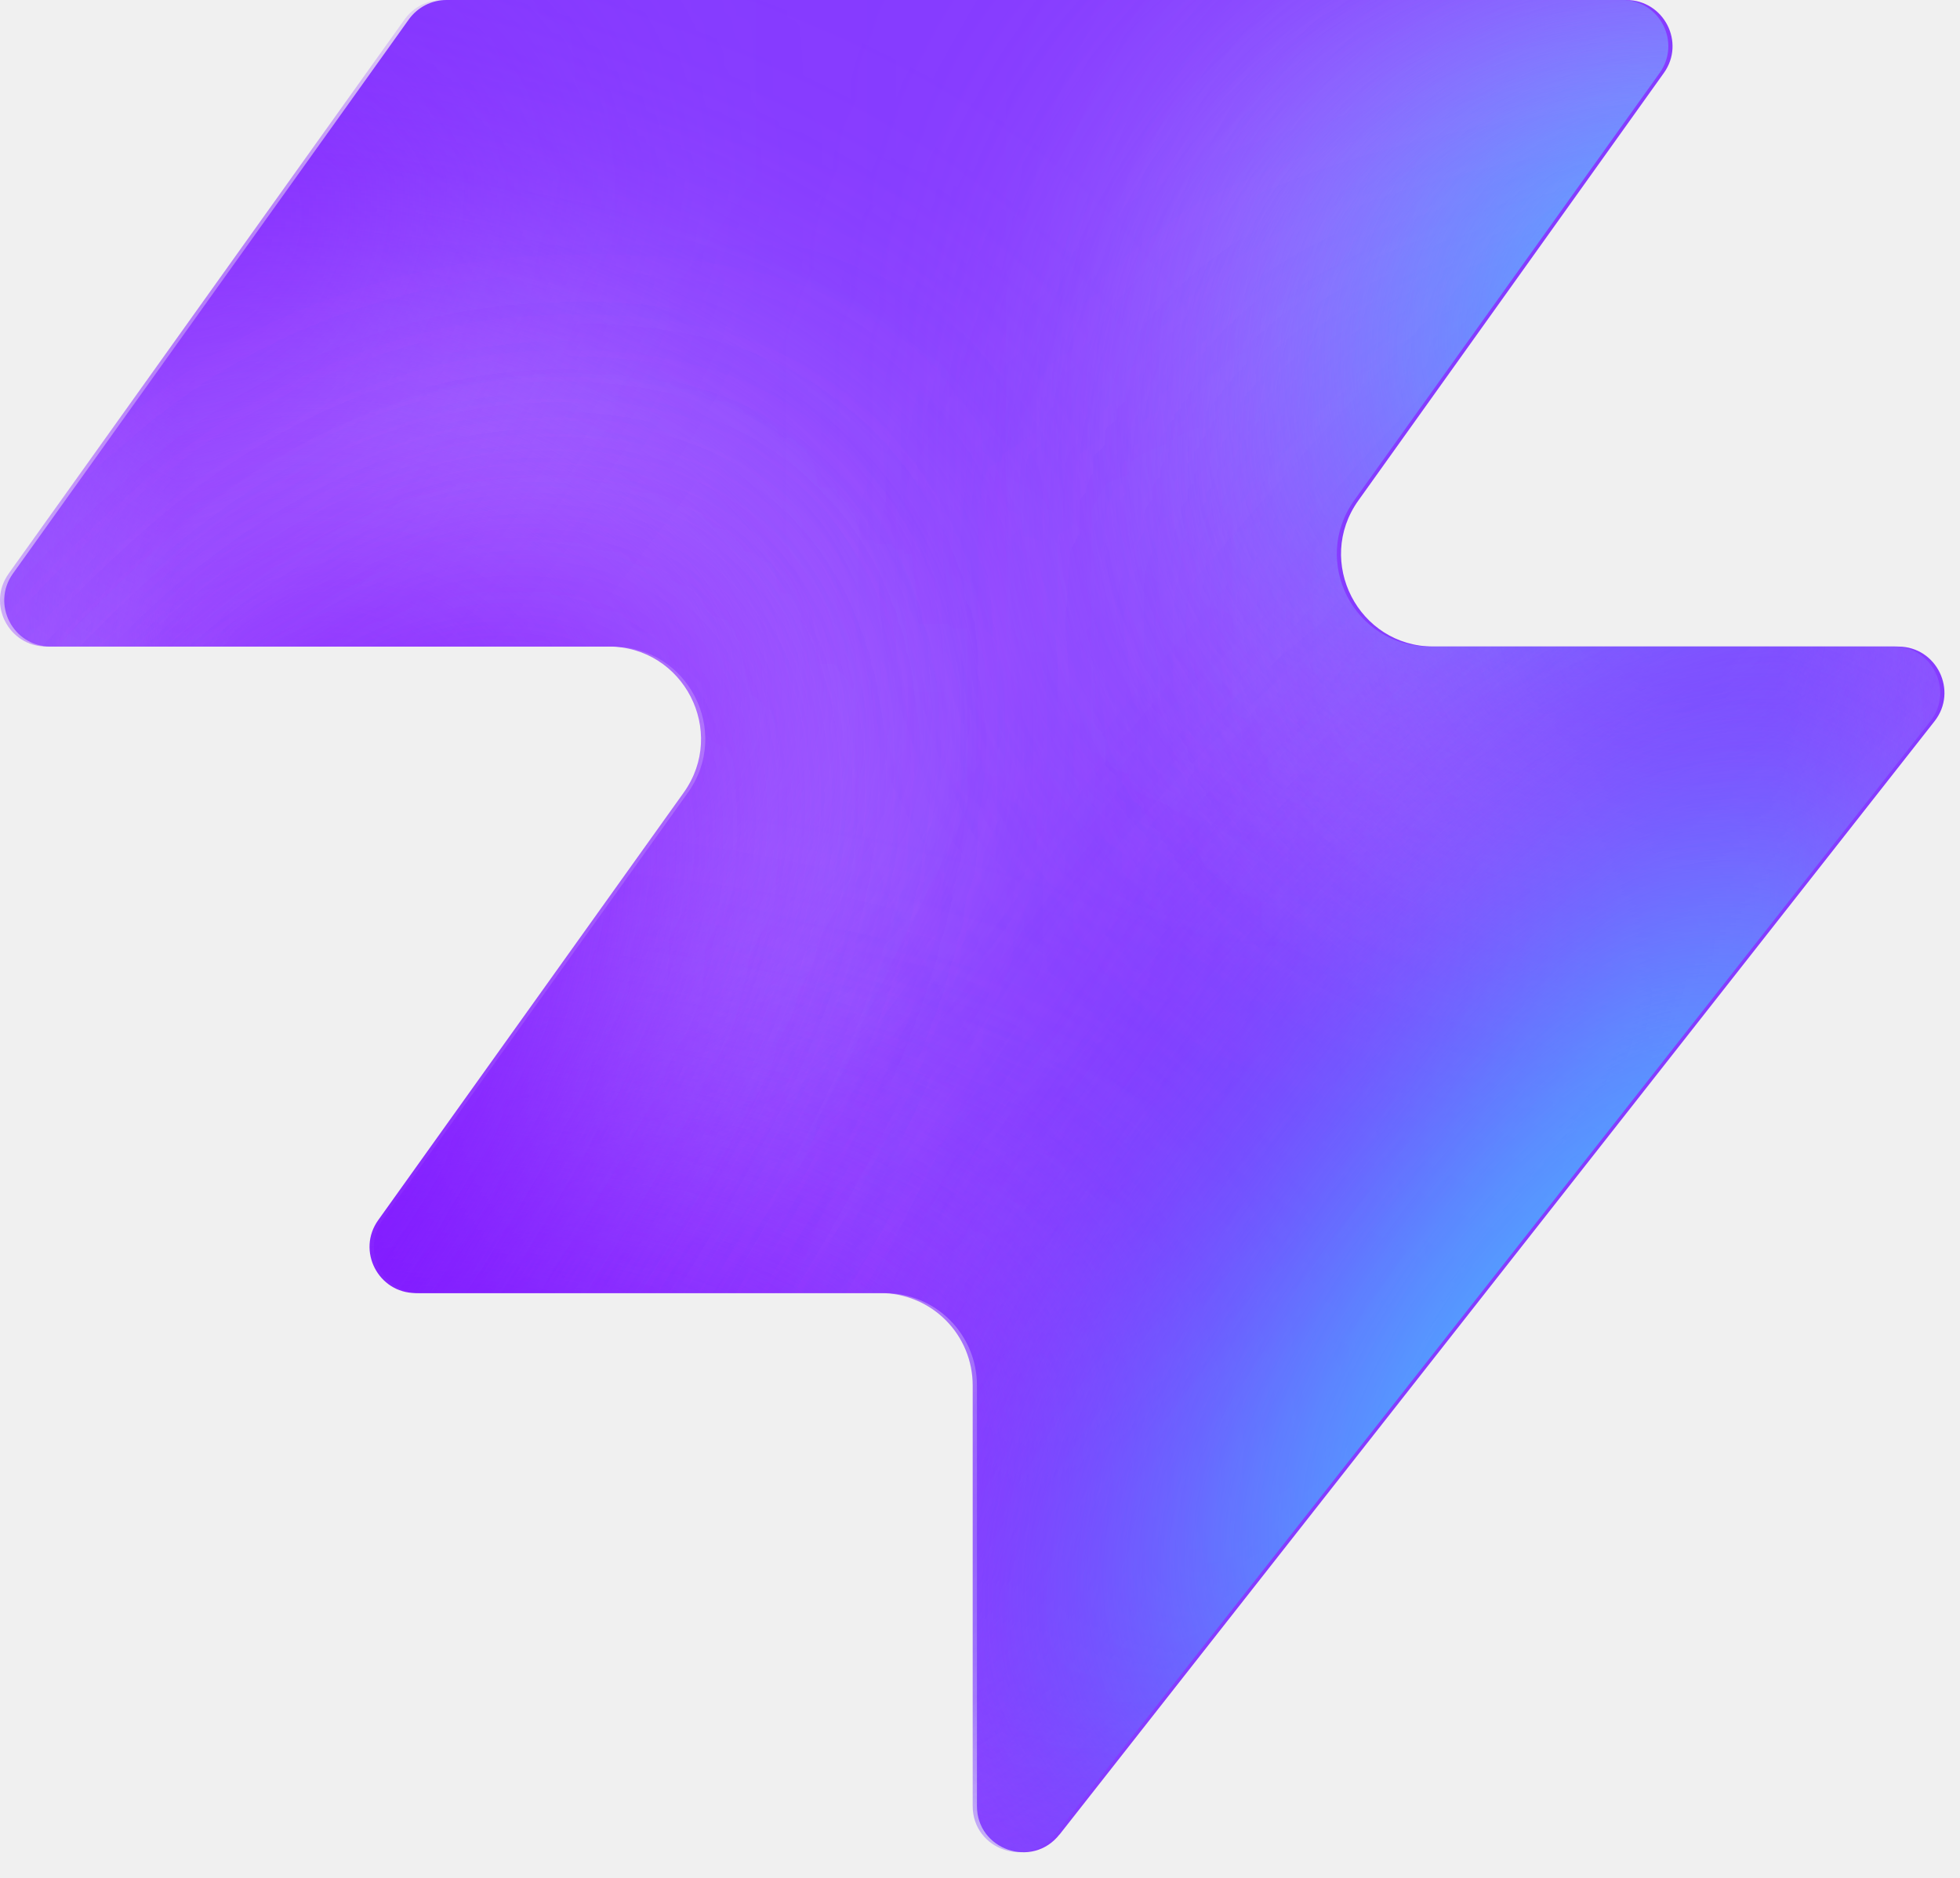
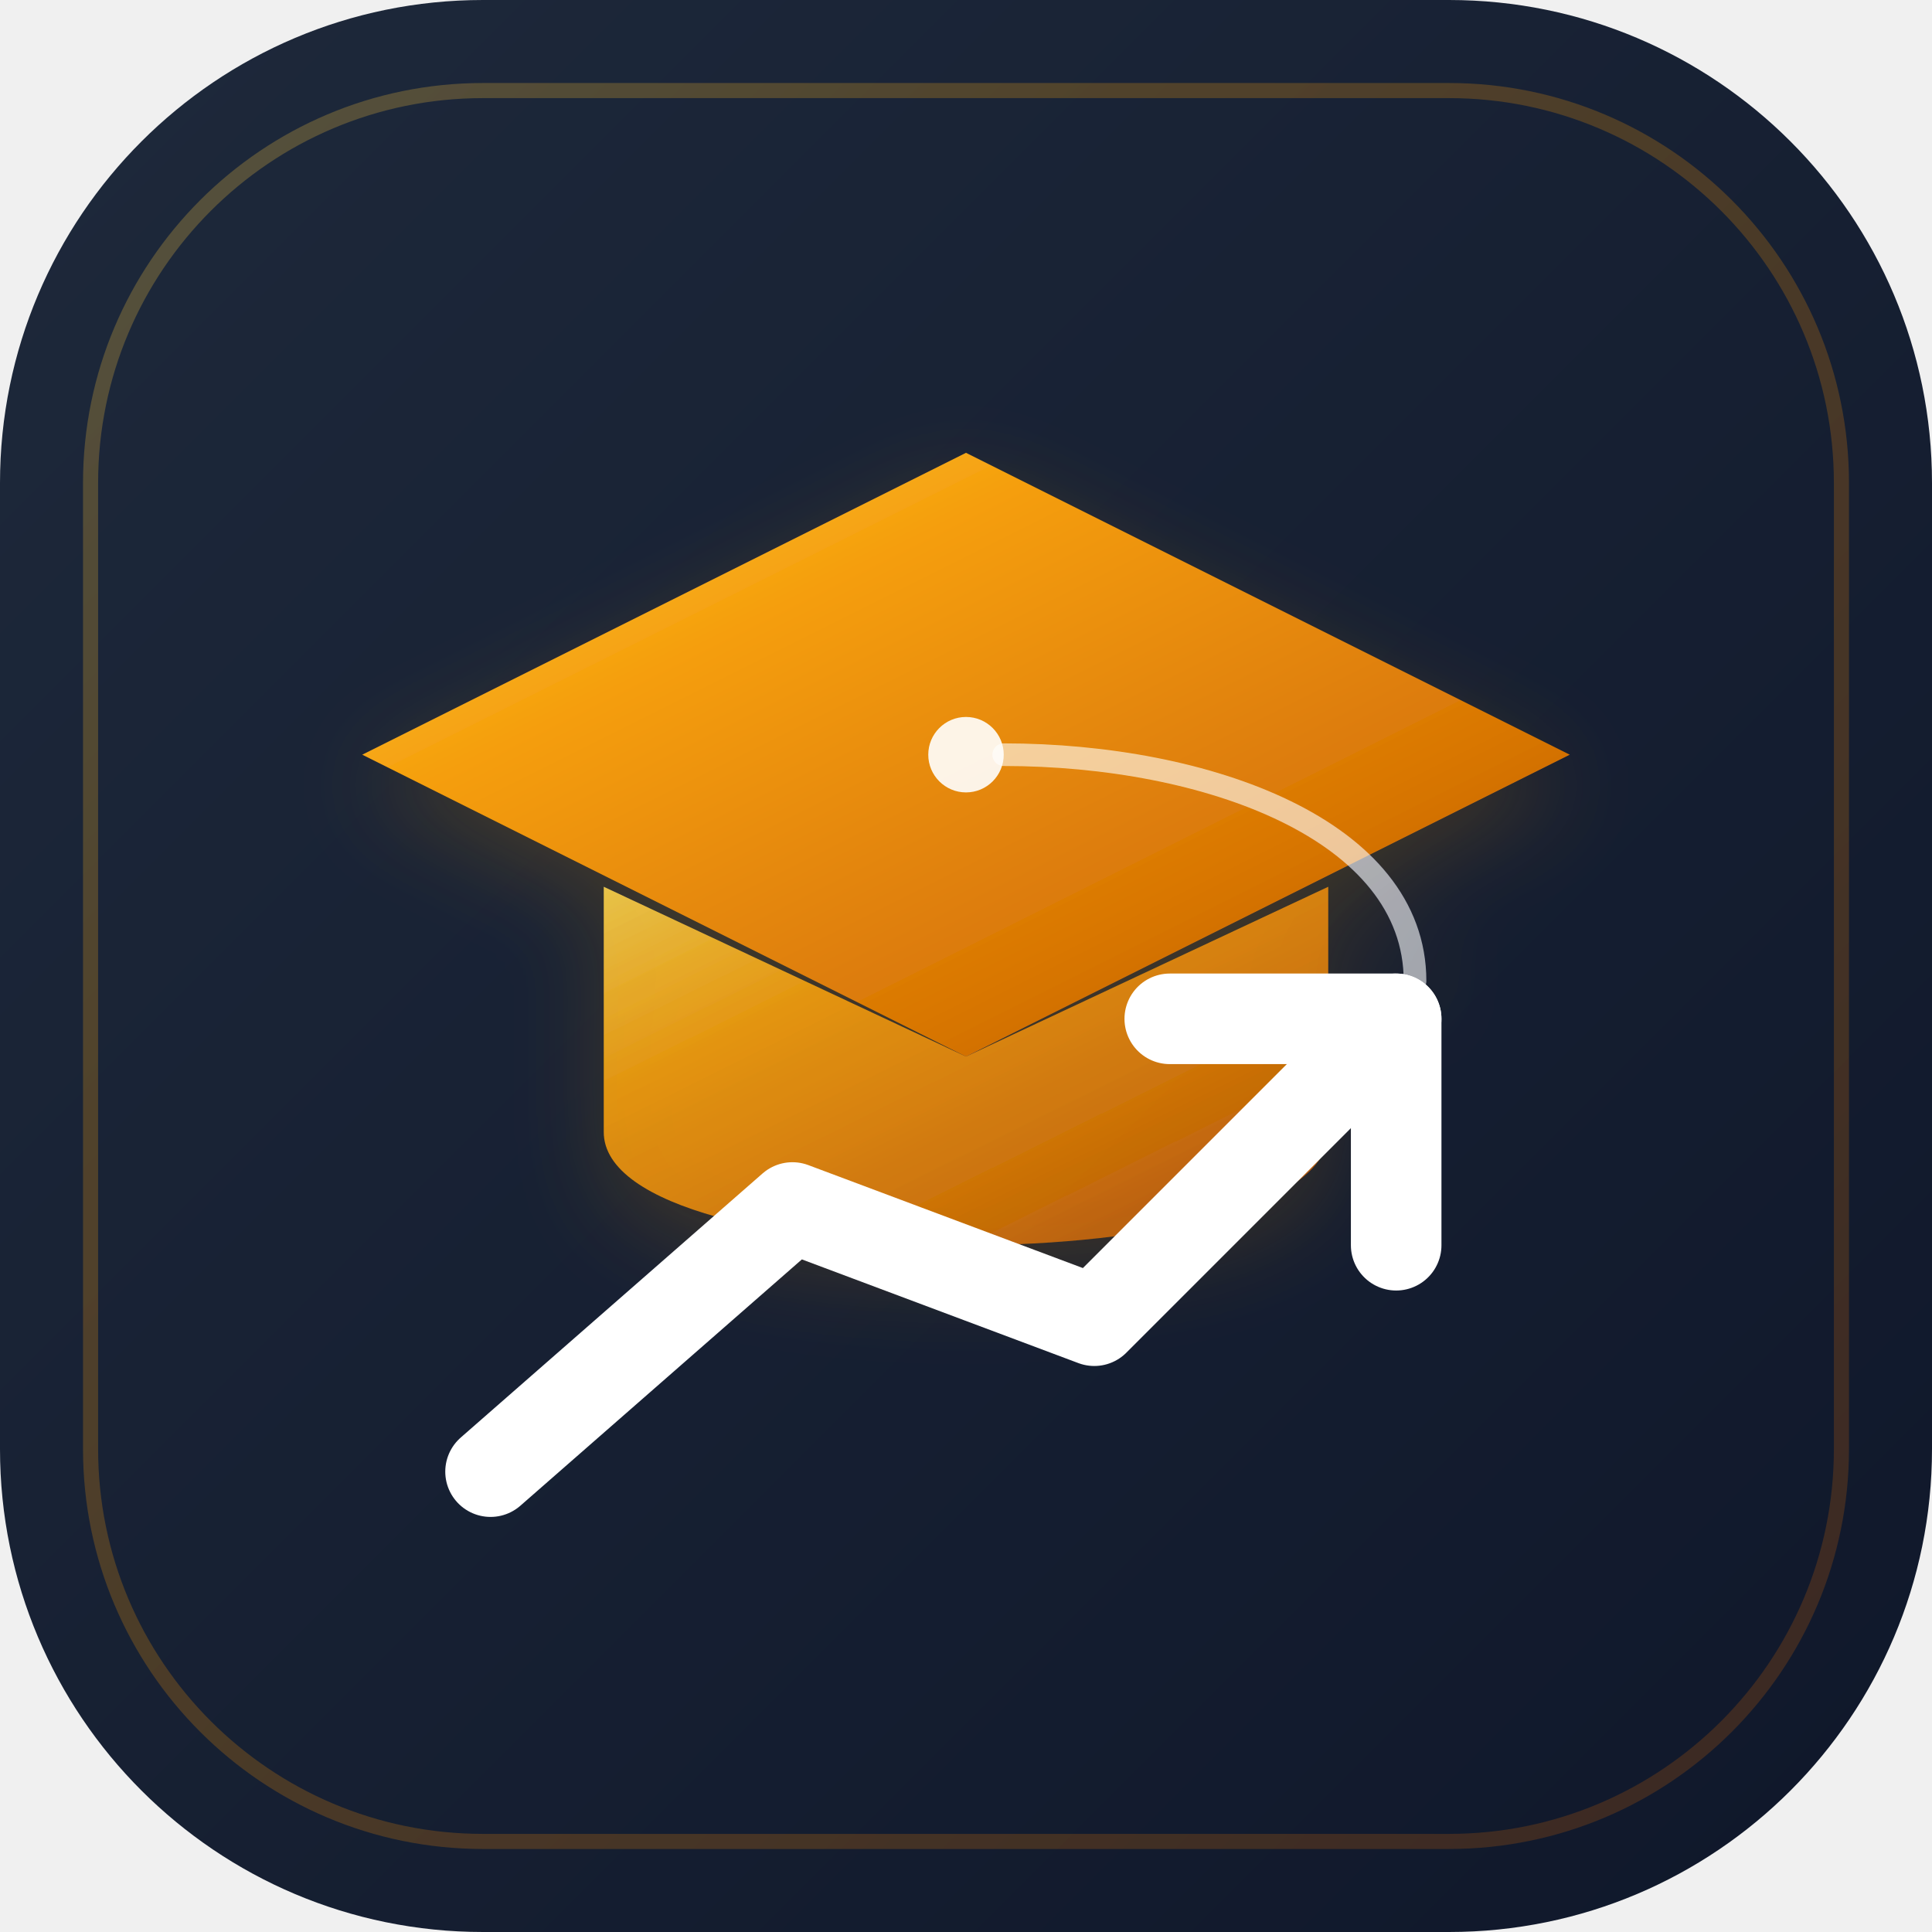
- <svg xmlns="http://www.w3.org/2000/svg" width="48" height="46" fill="none" viewBox="0 0 48 46">
-   <path fill="#863bff" d="M25.946 44.938c-.664.845-2.021.375-2.021-.698V33.937a2.26 2.26 0 0 0-2.262-2.262H10.287c-.92 0-1.456-1.04-.92-1.788l7.48-10.471c1.07-1.497 0-3.578-1.842-3.578H1.237c-.92 0-1.456-1.04-.92-1.788L10.013.474c.214-.297.556-.474.92-.474h28.894c.92 0 1.456 1.04.92 1.788l-7.48 10.471c-1.07 1.498 0 3.579 1.842 3.579h11.377c.943 0 1.473 1.088.89 1.83L25.947 44.94z" style="fill:#863bff;fill:color(display-p3 .525 .23 1);fill-opacity:1" />
-   <mask id="a" width="48" height="46" x="0" y="0" maskUnits="userSpaceOnUse" style="mask-type:alpha">
-     <path fill="#000" d="M25.842 44.938c-.664.844-2.021.375-2.021-.698V33.937a2.26 2.26 0 0 0-2.262-2.262H10.183c-.92 0-1.456-1.04-.92-1.788l7.48-10.471c1.07-1.498 0-3.579-1.842-3.579H1.133c-.92 0-1.456-1.04-.92-1.787L9.91.473c.214-.297.556-.474.92-.474h28.894c.92 0 1.456 1.04.92 1.788l-7.48 10.471c-1.07 1.498 0 3.578 1.842 3.578h11.377c.943 0 1.473 1.088.89 1.832L25.843 44.94z" style="fill:#000;fill-opacity:1" />
-   </mask>
-   <g mask="url(#a)">
-     <g filter="url(#b)">
-       <ellipse cx="5.508" cy="14.704" fill="#ede6ff" rx="5.508" ry="14.704" style="fill:#ede6ff;fill:color(display-p3 .927 .903 1);fill-opacity:1" transform="matrix(.00324 1 1 -.00324 -4.47 31.516)" />
-     </g>
-     <g filter="url(#c)">
-       <ellipse cx="10.399" cy="29.851" fill="#ede6ff" rx="10.399" ry="29.851" style="fill:#ede6ff;fill:color(display-p3 .927 .903 1);fill-opacity:1" transform="matrix(.00324 1 1 -.00324 -39.328 7.883)" />
-     </g>
-     <g filter="url(#d)">
-       <ellipse cx="5.508" cy="30.487" fill="#7e14ff" rx="5.508" ry="30.487" style="fill:#7e14ff;fill:color(display-p3 .492 .077 1);fill-opacity:1" transform="rotate(89.814 -25.913 -14.639)scale(1 -1)" />
-     </g>
-     <g filter="url(#e)">
-       <ellipse cx="5.508" cy="30.599" fill="#7e14ff" rx="5.508" ry="30.599" style="fill:#7e14ff;fill:color(display-p3 .492 .077 1);fill-opacity:1" transform="rotate(89.814 -32.644 -3.334)scale(1 -1)" />
-     </g>
-     <g filter="url(#f)">
-       <ellipse cx="5.508" cy="30.599" fill="#7e14ff" rx="5.508" ry="30.599" style="fill:#7e14ff;fill:color(display-p3 .492 .077 1);fill-opacity:1" transform="matrix(.00324 1 1 -.00324 -34.34 30.47)" />
-     </g>
-     <g filter="url(#g)">
-       <ellipse cx="14.072" cy="22.078" fill="#ede6ff" rx="14.072" ry="22.078" style="fill:#ede6ff;fill:color(display-p3 .927 .903 1);fill-opacity:1" transform="rotate(93.35 24.506 48.493)scale(-1 1)" />
-     </g>
-     <g filter="url(#h)">
-       <ellipse cx="3.47" cy="21.501" fill="#7e14ff" rx="3.47" ry="21.501" style="fill:#7e14ff;fill:color(display-p3 .492 .077 1);fill-opacity:1" transform="rotate(89.009 28.708 47.59)scale(-1 1)" />
-     </g>
-     <g filter="url(#i)">
-       <ellipse cx="3.47" cy="21.501" fill="#7e14ff" rx="3.47" ry="21.501" style="fill:#7e14ff;fill:color(display-p3 .492 .077 1);fill-opacity:1" transform="rotate(89.009 28.708 47.59)scale(-1 1)" />
-     </g>
-     <g filter="url(#j)">
-       <ellipse cx=".387" cy="8.972" fill="#7e14ff" rx="4.407" ry="29.108" style="fill:#7e14ff;fill:color(display-p3 .492 .077 1);fill-opacity:1" transform="rotate(39.51 .387 8.972)" />
-     </g>
-     <g filter="url(#k)">
-       <ellipse cx="47.523" cy="-6.092" fill="#7e14ff" rx="4.407" ry="29.108" style="fill:#7e14ff;fill:color(display-p3 .492 .077 1);fill-opacity:1" transform="rotate(37.892 47.523 -6.092)" />
-     </g>
-     <g filter="url(#l)">
-       <ellipse cx="41.412" cy="6.333" fill="#47bfff" rx="5.971" ry="9.665" style="fill:#47bfff;fill:color(display-p3 .28 .748 1);fill-opacity:1" transform="rotate(37.892 41.412 6.333)" />
-     </g>
-     <g filter="url(#m)">
-       <ellipse cx="-1.879" cy="38.332" fill="#7e14ff" rx="4.407" ry="29.108" style="fill:#7e14ff;fill:color(display-p3 .492 .077 1);fill-opacity:1" transform="rotate(37.892 -1.88 38.332)" />
-     </g>
-     <g filter="url(#n)">
-       <ellipse cx="-1.879" cy="38.332" fill="#7e14ff" rx="4.407" ry="29.108" style="fill:#7e14ff;fill:color(display-p3 .492 .077 1);fill-opacity:1" transform="rotate(37.892 -1.88 38.332)" />
-     </g>
-     <g filter="url(#o)">
-       <ellipse cx="35.651" cy="29.907" fill="#7e14ff" rx="4.407" ry="29.108" style="fill:#7e14ff;fill:color(display-p3 .492 .077 1);fill-opacity:1" transform="rotate(37.892 35.651 29.907)" />
-     </g>
-     <g filter="url(#p)">
-       <ellipse cx="38.418" cy="32.4" fill="#47bfff" rx="5.971" ry="15.297" style="fill:#47bfff;fill:color(display-p3 .28 .748 1);fill-opacity:1" transform="rotate(37.892 38.418 32.4)" />
-     </g>
-   </g>
+ <svg xmlns="http://www.w3.org/2000/svg" viewBox="0 0 512 512" width="100%" height="100%">
  <defs>
-     <filter id="b" width="60.045" height="41.654" x="-19.77" y="16.149" color-interpolation-filters="sRGB" filterUnits="userSpaceOnUse">
-       <feFlood flood-opacity="0" result="BackgroundImageFix" />
-       <feBlend in="SourceGraphic" in2="BackgroundImageFix" result="shape" />
-       <feGaussianBlur result="effect1_foregroundBlur_2002_17158" stdDeviation="7.659" />
-     </filter>
-     <filter id="c" width="90.34" height="51.437" x="-54.613" y="-7.533" color-interpolation-filters="sRGB" filterUnits="userSpaceOnUse">
-       <feFlood flood-opacity="0" result="BackgroundImageFix" />
-       <feBlend in="SourceGraphic" in2="BackgroundImageFix" result="shape" />
-       <feGaussianBlur result="effect1_foregroundBlur_2002_17158" stdDeviation="7.659" />
-     </filter>
-     <filter id="d" width="79.355" height="29.4" x="-49.64" y="2.03" color-interpolation-filters="sRGB" filterUnits="userSpaceOnUse">
-       <feFlood flood-opacity="0" result="BackgroundImageFix" />
-       <feBlend in="SourceGraphic" in2="BackgroundImageFix" result="shape" />
-       <feGaussianBlur result="effect1_foregroundBlur_2002_17158" stdDeviation="4.596" />
-     </filter>
-     <filter id="e" width="79.579" height="29.4" x="-45.045" y="20.029" color-interpolation-filters="sRGB" filterUnits="userSpaceOnUse">
-       <feFlood flood-opacity="0" result="BackgroundImageFix" />
-       <feBlend in="SourceGraphic" in2="BackgroundImageFix" result="shape" />
-       <feGaussianBlur result="effect1_foregroundBlur_2002_17158" stdDeviation="4.596" />
-     </filter>
-     <filter id="f" width="79.579" height="29.4" x="-43.513" y="21.178" color-interpolation-filters="sRGB" filterUnits="userSpaceOnUse">
-       <feFlood flood-opacity="0" result="BackgroundImageFix" />
-       <feBlend in="SourceGraphic" in2="BackgroundImageFix" result="shape" />
-       <feGaussianBlur result="effect1_foregroundBlur_2002_17158" stdDeviation="4.596" />
-     </filter>
-     <filter id="g" width="74.749" height="58.852" x="15.756" y="-17.901" color-interpolation-filters="sRGB" filterUnits="userSpaceOnUse">
-       <feFlood flood-opacity="0" result="BackgroundImageFix" />
-       <feBlend in="SourceGraphic" in2="BackgroundImageFix" result="shape" />
-       <feGaussianBlur result="effect1_foregroundBlur_2002_17158" stdDeviation="7.659" />
-     </filter>
-     <filter id="h" width="61.377" height="25.362" x="23.548" y="2.284" color-interpolation-filters="sRGB" filterUnits="userSpaceOnUse">
-       <feFlood flood-opacity="0" result="BackgroundImageFix" />
-       <feBlend in="SourceGraphic" in2="BackgroundImageFix" result="shape" />
-       <feGaussianBlur result="effect1_foregroundBlur_2002_17158" stdDeviation="4.596" />
-     </filter>
-     <filter id="i" width="61.377" height="25.362" x="23.548" y="2.284" color-interpolation-filters="sRGB" filterUnits="userSpaceOnUse">
-       <feFlood flood-opacity="0" result="BackgroundImageFix" />
-       <feBlend in="SourceGraphic" in2="BackgroundImageFix" result="shape" />
-       <feGaussianBlur result="effect1_foregroundBlur_2002_17158" stdDeviation="4.596" />
-     </filter>
-     <filter id="j" width="56.045" height="63.649" x="-27.636" y="-22.853" color-interpolation-filters="sRGB" filterUnits="userSpaceOnUse">
-       <feFlood flood-opacity="0" result="BackgroundImageFix" />
-       <feBlend in="SourceGraphic" in2="BackgroundImageFix" result="shape" />
-       <feGaussianBlur result="effect1_foregroundBlur_2002_17158" stdDeviation="4.596" />
-     </filter>
-     <filter id="k" width="54.814" height="64.646" x="20.116" y="-38.415" color-interpolation-filters="sRGB" filterUnits="userSpaceOnUse">
-       <feFlood flood-opacity="0" result="BackgroundImageFix" />
-       <feBlend in="SourceGraphic" in2="BackgroundImageFix" result="shape" />
-       <feGaussianBlur result="effect1_foregroundBlur_2002_17158" stdDeviation="4.596" />
-     </filter>
-     <filter id="l" width="33.541" height="35.313" x="24.641" y="-11.323" color-interpolation-filters="sRGB" filterUnits="userSpaceOnUse">
-       <feFlood flood-opacity="0" result="BackgroundImageFix" />
-       <feBlend in="SourceGraphic" in2="BackgroundImageFix" result="shape" />
-       <feGaussianBlur result="effect1_foregroundBlur_2002_17158" stdDeviation="4.596" />
-     </filter>
-     <filter id="m" width="54.814" height="64.646" x="-29.286" y="6.009" color-interpolation-filters="sRGB" filterUnits="userSpaceOnUse">
-       <feFlood flood-opacity="0" result="BackgroundImageFix" />
-       <feBlend in="SourceGraphic" in2="BackgroundImageFix" result="shape" />
-       <feGaussianBlur result="effect1_foregroundBlur_2002_17158" stdDeviation="4.596" />
-     </filter>
-     <filter id="n" width="54.814" height="64.646" x="-29.286" y="6.009" color-interpolation-filters="sRGB" filterUnits="userSpaceOnUse">
-       <feFlood flood-opacity="0" result="BackgroundImageFix" />
-       <feBlend in="SourceGraphic" in2="BackgroundImageFix" result="shape" />
-       <feGaussianBlur result="effect1_foregroundBlur_2002_17158" stdDeviation="4.596" />
-     </filter>
-     <filter id="o" width="54.814" height="64.646" x="8.244" y="-2.416" color-interpolation-filters="sRGB" filterUnits="userSpaceOnUse">
-       <feFlood flood-opacity="0" result="BackgroundImageFix" />
-       <feBlend in="SourceGraphic" in2="BackgroundImageFix" result="shape" />
-       <feGaussianBlur result="effect1_foregroundBlur_2002_17158" stdDeviation="4.596" />
-     </filter>
-     <filter id="p" width="39.409" height="43.623" x="18.713" y="10.588" color-interpolation-filters="sRGB" filterUnits="userSpaceOnUse">
-       <feFlood flood-opacity="0" result="BackgroundImageFix" />
-       <feBlend in="SourceGraphic" in2="BackgroundImageFix" result="shape" />
-       <feGaussianBlur result="effect1_foregroundBlur_2002_17158" stdDeviation="4.596" />
+     <linearGradient id="goldGrad" x1="0%" y1="0%" x2="100%" y2="100%">
+       <stop offset="0%" stop-color="#FCD34D" />
+       <stop offset="30%" stop-color="#F59E0B" />
+       <stop offset="70%" stop-color="#D97706" />
+       <stop offset="100%" stop-color="#B45309" />
+     </linearGradient>
+     <linearGradient id="bgGrad" x1="0%" y1="0%" x2="100%" y2="100%">
+       <stop offset="0%" stop-color="#1E293B" />
+       <stop offset="100%" stop-color="#0F172A" />
+     </linearGradient>
+     <filter id="glow" x="-20%" y="-20%" width="140%" height="140%">
+       <feDropShadow dx="0" dy="8" stdDeviation="12" flood-color="#F59E0B" flood-opacity="0.18" />
    </filter>
  </defs>
+   <rect width="512" height="512" rx="128" fill="url(#bgGrad)" />
+   <rect x="24" y="24" width="464" height="464" rx="104" fill="none" stroke="url(#goldGrad)" stroke-width="4" opacity="0.25" />
+   <g filter="url(#glow)">
+     <path d="M256 120 L416 200 L256 280 L96 200 Z" fill="url(#goldGrad)" />
+     <path d="M160 235 V300 C160 340, 352 340, 352 300 V235 L256 280 Z" fill="url(#goldGrad)" opacity="0.9" />
+     <path d="M256 190 A10 10 0 1 1 256 210 A10 10 0 1 1 256 190 Z" fill="#FFFFFF" opacity="0.9" />
+     <path d="M266 200 C320 200, 375 220, 375 260" fill="none" stroke="#FFFFFF" stroke-width="6" stroke-linecap="round" opacity="0.6" />
+     <path d="M375 260 L375 310" fill="none" stroke="url(#goldGrad)" stroke-width="12" stroke-linecap="round" />
+   </g>
+   <path d="M130 390 L210 320 L290 350 L370 270" fill="none" stroke="#FFFFFF" stroke-width="24" stroke-linecap="round" stroke-linejoin="round" />
+   <path d="M310 270 H370 V330" fill="none" stroke="#FFFFFF" stroke-width="24" stroke-linecap="round" stroke-linejoin="round" />
</svg>
